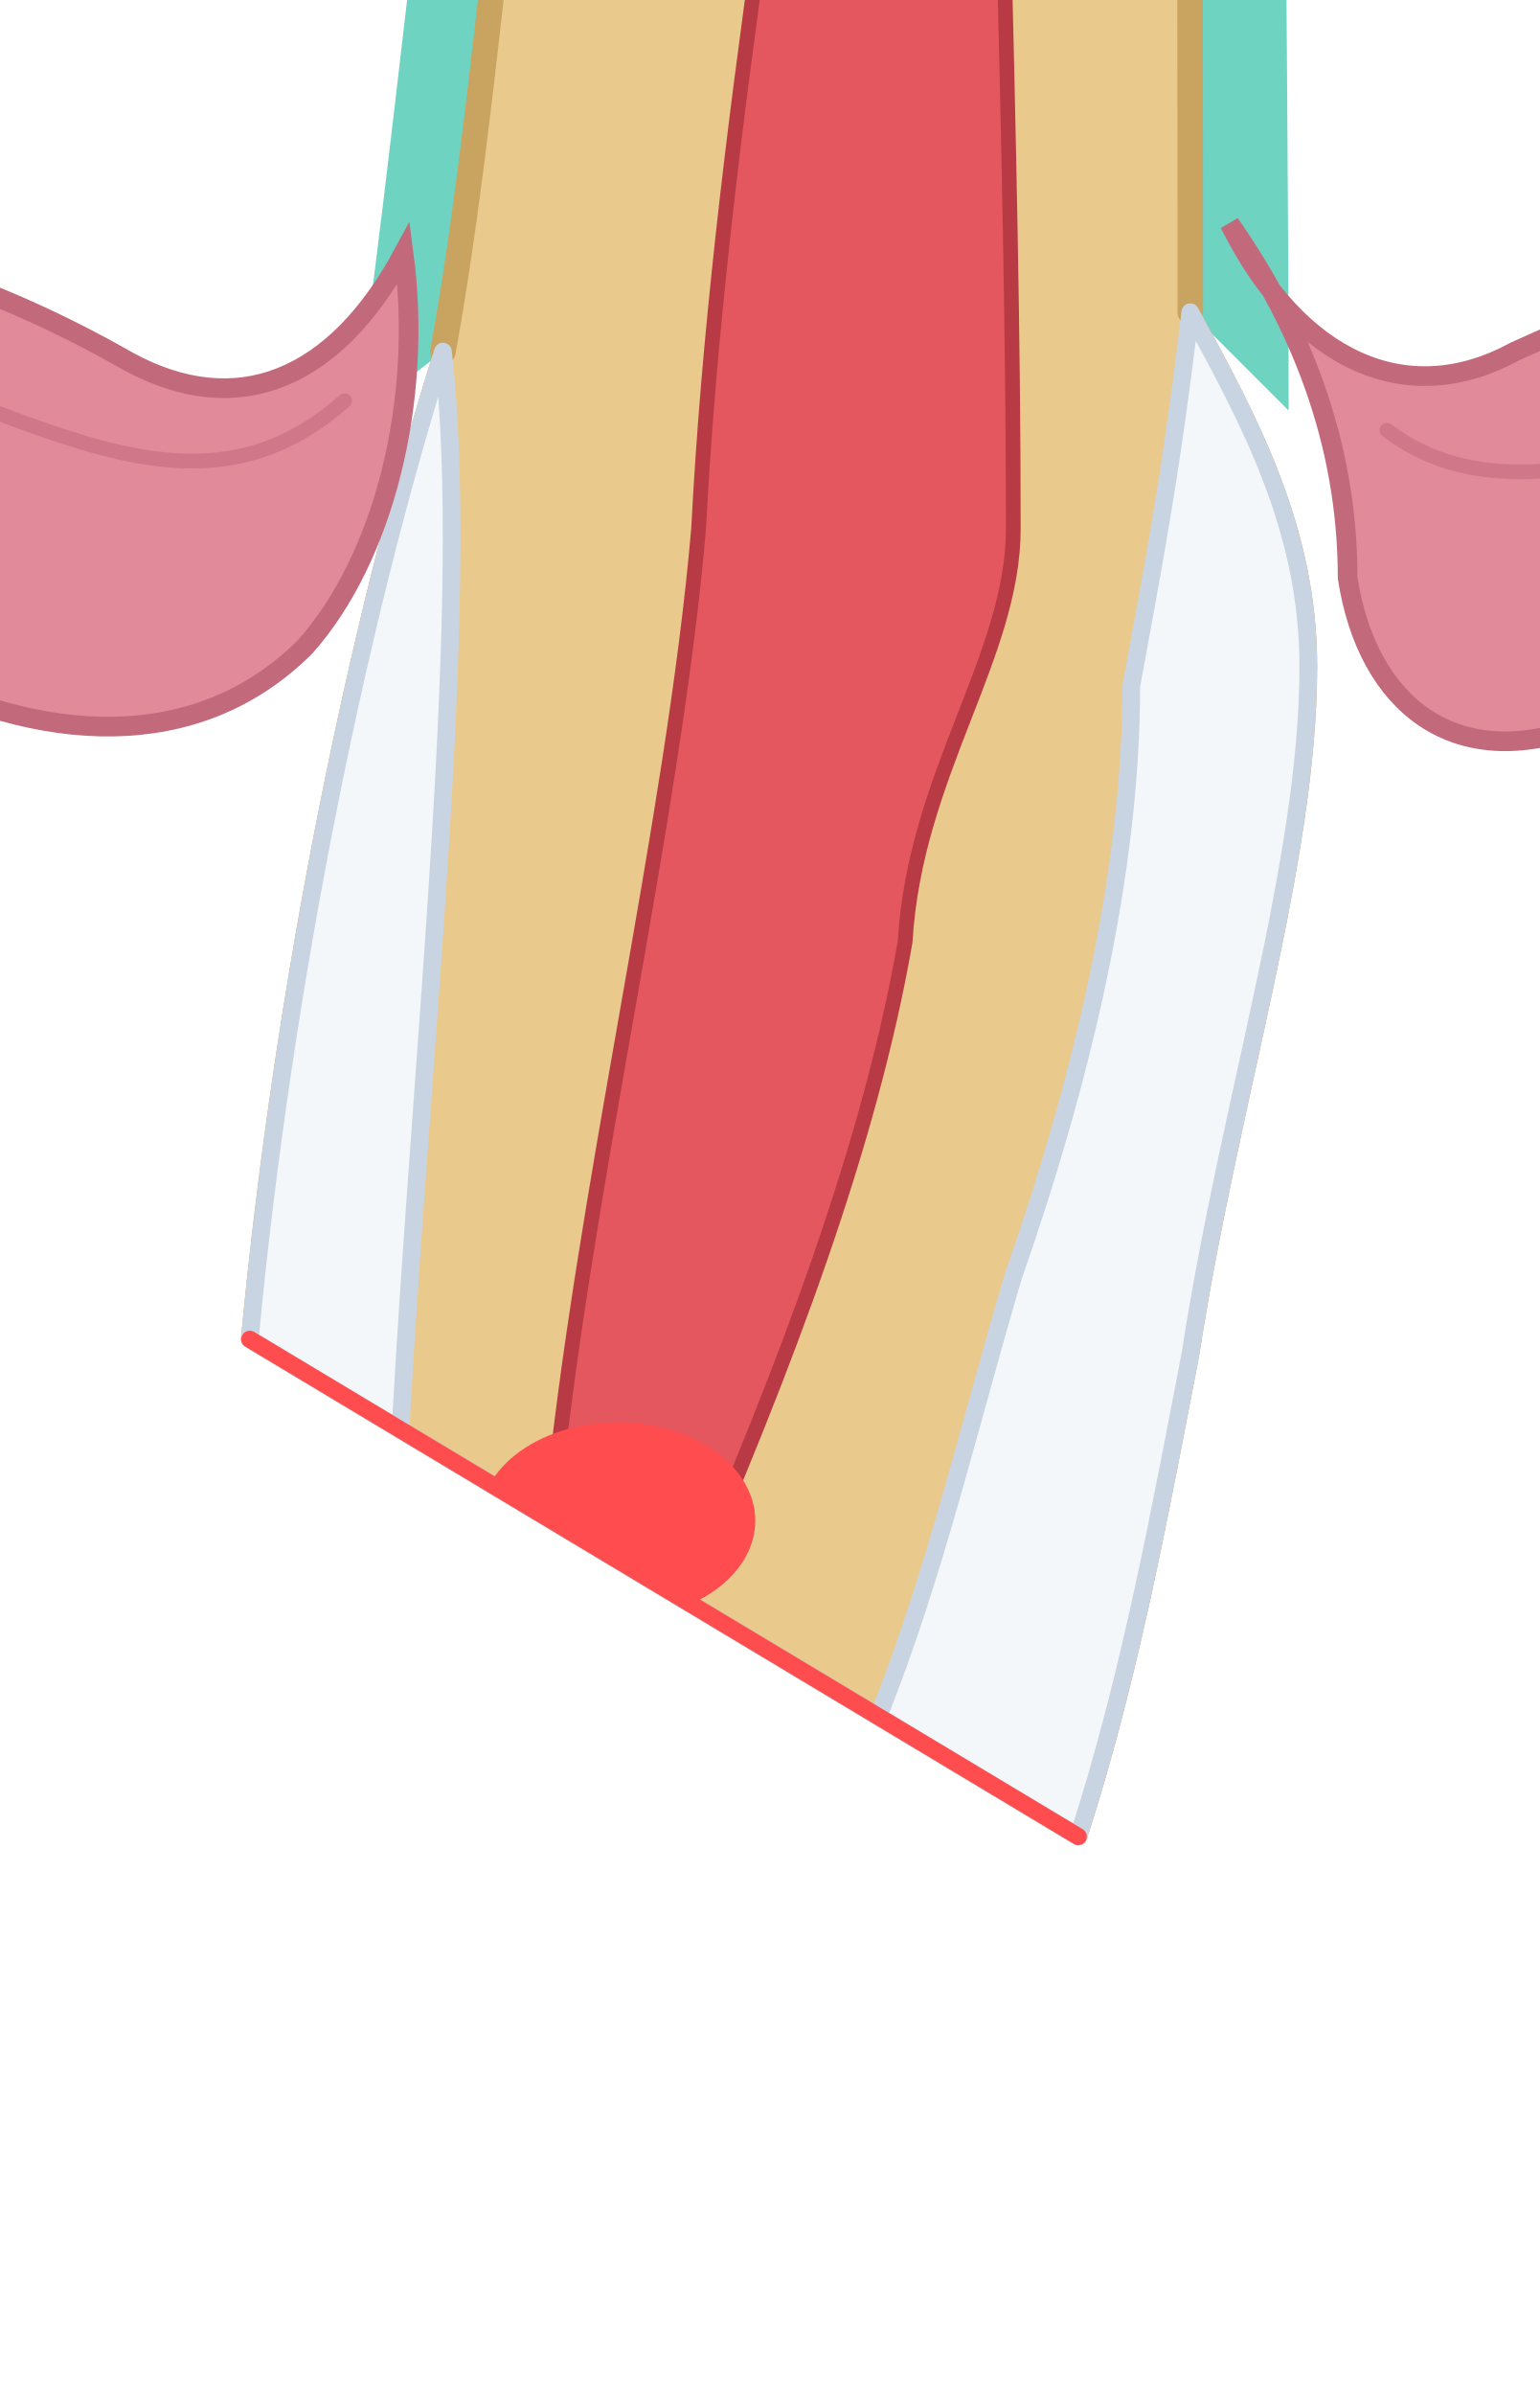
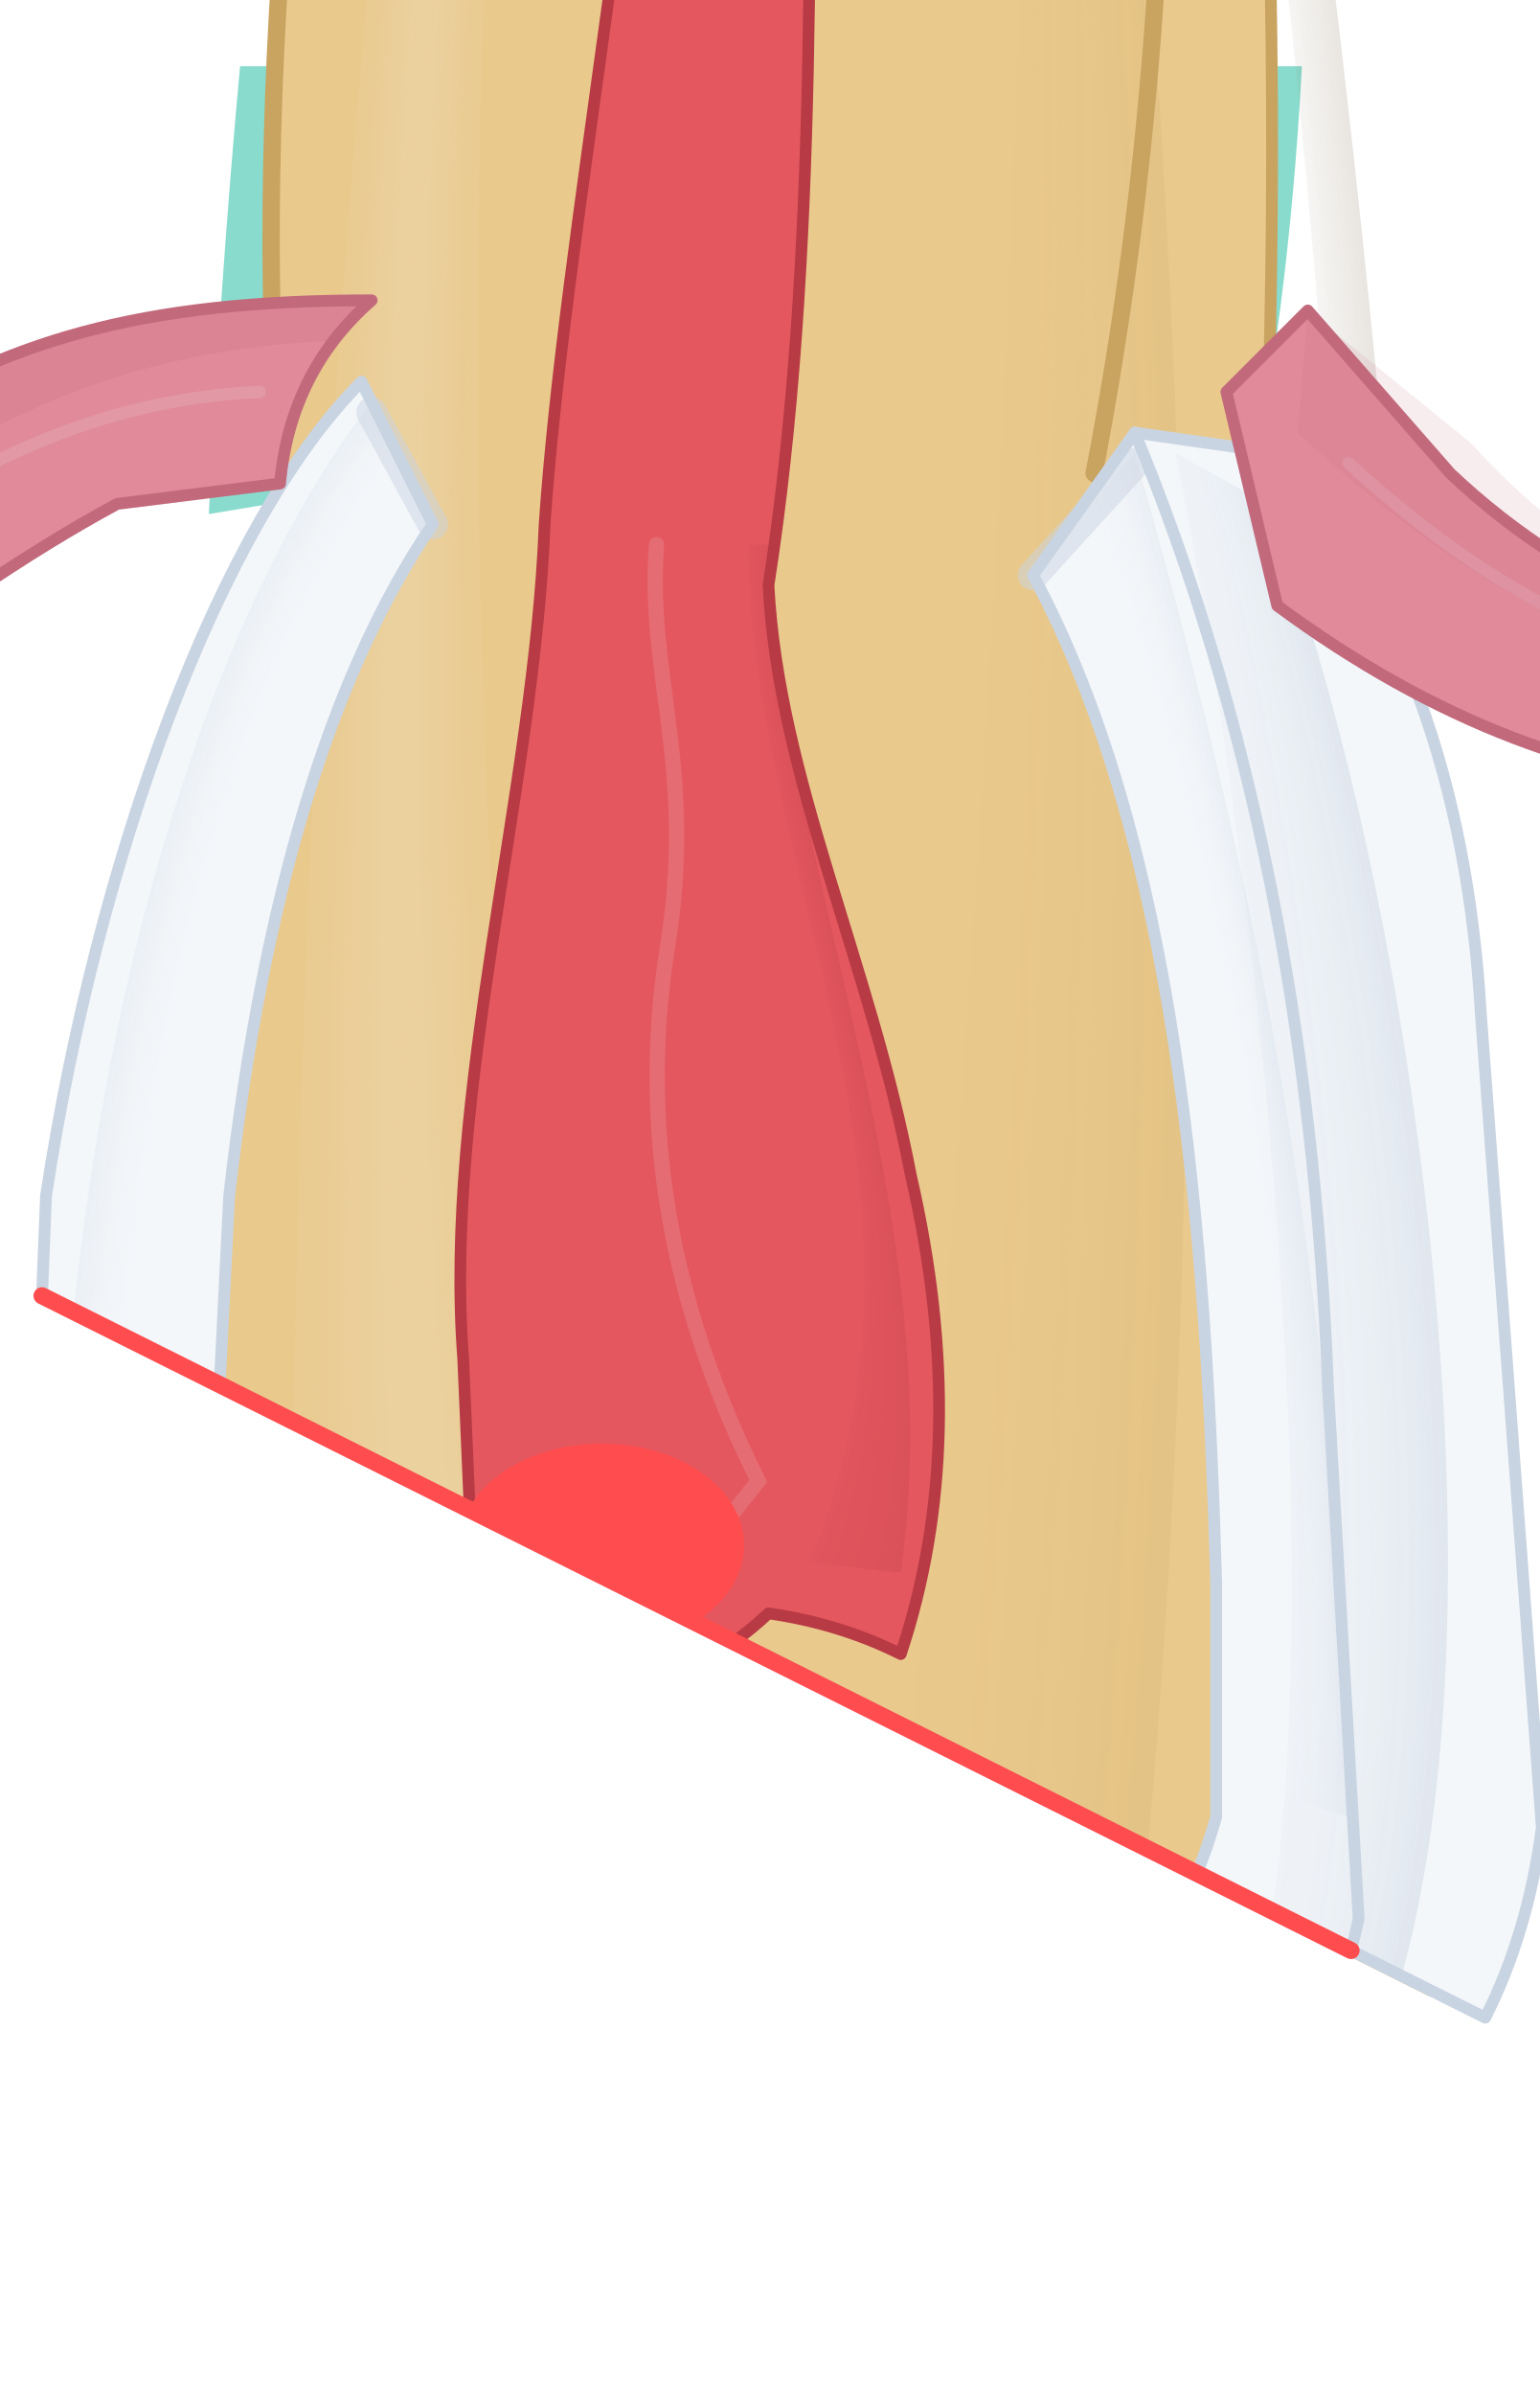
<svg xmlns="http://www.w3.org/2000/svg" viewBox="0 0 360 560" role="img" version="1.1">
-   <g data-tooth="1" transform="matrix(2.3 0 0 2.3 -200 -640)">
+   <g transform="matrix(2.38 0 0 -2.38 -232 620)">
    <g data-part="bone" />
    <g data-part="pdl">
-       <path d="M132 314 C138 281 139 237 151 192 C161 144 172 93 187 78 Q191 73 195 80 C208 123 208 224 208 310 L218 320 C218 281 217 229 218 181 C219 125 212 88 204 73 Q193 57 181 72 C165 97 155 143 143 190 C131 239 129 280 123 321 Z" fill="#6FD3C2" />
+       <path d="M118 210C118.73 225.12 119.76 239.77 121.07 254L225.43 254C224.48 236.64 222.5 222.25 220 211L209 211C211.03 225.19 212.6 239.5 213.56 254L132.49 254C131.36 240.18 130.54 226.2 130 212L118 210Z" fill="#6FD3C2" opacity=".82" />
+       <path d="M220 220C220.88 230.59 221.44 242 221.65 254" fill="none" stroke="#F4F7FA" stroke-width="1.2" opacity=".13" />
    </g>
-     <g data-part="dentin">
-       <path d="M187 78 C172 99 162 150 151 192 C139 237 138 281 132 314 C123.447 340.975 115.76 378.338 112.356 414.413 L196.61 464.966 C201.845 448.851 204.923 431.899 208 416 C212 390 220 366 220 346 C220 332 214 321 208 310 C208 224 208 123 195 80 Q192 74 187 78 Z" fill="#E9C98C" stroke="#C9A360" stroke-width="1.8" stroke-linejoin="round" />
+     <g data-tooth="1">
+       <g data-part="dentin" data-surface="side-thickness">
+         <path d="M238.13 64.94Q247 75.77 247 96L241 167Q239 200 222 217C224 276 220 343 208 397Q194 453 181 478L173 468C188 418 199 365 202 315L205 213L207.79 80.11Z" fill="#E9C98C" stroke="#C9A360" stroke-width="1.16" stroke-linejoin="round" />
+         <path d="M229 73C238 193 218 363 181 476L181.1 475.95C218.15 363.25 238.1 193.55 229.55 73.35Z" fill="#87755C" opacity="0.073" />
+         <path d="M229.55 73.35C238.1 193.55 218.15 363.25 181.1 475.95L181.2 475.9C218.3 363.5 238.2 194.1 230.1 73.7Z" fill="#87755C" opacity="0.08" />
+         <path d="M230.1 73.7C238.2 194.1 218.3 363.5 181.2 475.9L181.3 475.85C218.45 363.75 238.3 194.65 230.65 74.05Z" fill="#87755C" opacity="0.085" />
+         <path d="M230.65 74.05C238.3 194.65 218.45 363.75 181.3 475.85L181.4 475.8C218.6 364 238.4 195.2 231.2 74.4Z" fill="#87755C" opacity="0.09" />
+         <path d="M231.2 74.4C238.4 195.2 218.6 364 181.4 475.8L181.5 475.75C218.75 364.25 238.5 195.75 231.75 74.75Z" fill="#87755C" opacity="0.098" />
+         <path d="M231.75 74.75C238.5 195.75 218.75 364.25 181.5 475.75L181.6 475.7C218.9 364.5 238.6 196.3 232.3 75.1Z" fill="#87755C" opacity="0.103" />
+         <path d="M232.3 75.1C238.6 196.3 218.9 364.5 181.6 475.7L181.7 475.65C219.05 364.75 238.7 196.85 232.85 75.45Z" fill="#87755C" opacity="0.11" />
+         <path d="M232.85 75.45C238.7 196.85 219.05 364.75 181.7 475.65L181.8 475.6C219.2 365 238.8 197.4 233.4 75.8Z" fill="#87755C" opacity="0.116" />
+         <path d="M233.4 75.8C238.8 197.4 219.2 365 181.8 475.6L181.9 475.55C219.35 365.25 238.9 197.95 233.95 76.15Z" fill="#87755C" opacity="0.12" />
+         <path d="M233.95 76.15C238.9 197.95 219.35 365.25 181.9 475.55L182 475.5C219.5 365.5 239 198.5 234.5 76.5Z" fill="#87755C" opacity="0.128" />
+         <path d="M234.5 76.5C239 198.5 219.5 365.5 182 475.5L182.1 475.45C219.65 365.75 239.1 199.05 235.05 76.85Z" fill="#87755C" opacity="0.134" />
+         <path d="M235.05 76.85C239.1 199.05 219.65 365.75 182.1 475.45L182.2 475.4C219.8 366 239.2 199.6 235.6 77.2Z" fill="#87755C" opacity="0.14" />
+         <path d="M235.6 77.2C239.2 199.6 219.8 366 182.2 475.4L182.3 475.35C219.95 366.25 239.3 200.15 236.15 77.55Z" fill="#87755C" opacity="0.145" />
+         <path d="M236.15 77.55C239.3 200.15 219.95 366.25 182.3 475.35L182.4 475.3C220.1 366.5 239.4 200.7 236.7 77.9Z" fill="#87755C" opacity="0.151" />
+         <path d="M236.7 77.9C239.4 200.7 220.1 366.5 182.4 475.3L182.5 475.25C220.25 366.75 239.5 201.25 237.25 78.25Z" fill="#87755C" opacity="0.157" />
+         <path d="M237.25 78.25C239.5 201.25 220.25 366.75 182.5 475.25L182.6 475.2C220.4 367 239.6 201.8 237.8 78.6Z" fill="#87755C" opacity="0.164" />
+         <path d="M237.8 78.6C239.6 201.8 220.4 367 182.6 475.2L182.7 475.15C220.55 367.25 239.7 202.35 238.35 78.95Z" fill="#87755C" opacity="0.169" />
+         <path d="M238.35 78.95C239.7 202.35 220.55 367.25 182.7 475.15L182.8 475.1C220.7 367.5 239.8 202.9 238.9 79.3Z" fill="#87755C" opacity="0.174" />
+         <path d="M238.9 79.3C239.8 202.9 220.7 367.5 182.8 475.1L182.9 475.05C220.85 367.75 239.9 203.45 239.45 79.65Z" fill="#87755C" opacity="0.18" />
+         <path d="M239.45 79.65C239.9 203.45 220.85 367.75 182.9 475.05L183 475C221 368 240 204 240 80Z" fill="#87755C" opacity="0.187" />
+       </g>
+       <g data-part="dentin" data-surface="cut-face">
+         <path d="M219.04 74.48Q221.58 82.65 222 94L217 162Q212 199 205 214C216 271 213 329 202 382C195 423 185 458 179 476Q176 482 172 475C157 440 145 391 135 340C127 295 122 253 125 213Q114 184 112 150L112 128Z" fill="#E9C98C" stroke="#C9A360" stroke-width="1.16" stroke-linejoin="round" />
+         <path d="M126.3 120.85C128.15 230.88 139.07 377.38 175 469L175.09 469.14C139.38 377.21 128.55 230.72 127.45 120.27Z" fill="#F4F7FA" opacity="0.042" />
+         <path d="M127.45 120.27C128.55 230.72 139.38 377.21 175.09 469.14L175.19 469.29C139.7 377.04 128.94 230.55 128.61 119.7Z" fill="#F4F7FA" opacity="0.052" />
+         <path d="M128.61 119.7C128.94 230.55 139.7 377.04 175.19 469.29L175.29 469.43C140.01 376.87 129.34 230.39 129.77 119.12Z" fill="#F4F7FA" opacity="0.066" />
+         <path d="M129.77 119.12C129.34 230.39 140.01 376.87 175.29 469.43L175.38 469.57C140.33 376.71 129.73 230.23 130.92 118.54Z" fill="#F4F7FA" opacity="0.082" />
+         <path d="M130.92 118.54C129.73 230.23 140.33 376.71 175.38 469.57L175.48 469.71C140.65 376.54 130.12 230.07 132.09 117.96Z" fill="#F4F7FA" opacity="0.101" />
+         <path d="M132.09 117.96C130.12 230.07 140.65 376.54 175.48 469.71L175.57 469.86C140.97 376.38 130.52 229.9 133.26 117.37Z" fill="#F4F7FA" opacity="0.119" />
+         <path d="M133.26 117.37C130.52 229.9 140.97 376.38 175.57 469.86L175.67 470C141.29 376.2 130.92 229.74 134.44 116.78Z" fill="#F4F7FA" opacity="0.136" />
+         <path d="M134.44 116.78C130.92 229.74 141.29 376.2 175.67 470L175.76 470.14C141.61 376.04 131.31 229.58 135.62 116.19Z" fill="#F4F7FA" opacity="0.15" />
+         <path d="M135.62 116.19C131.31 229.58 141.61 376.04 175.76 470.14L175.86 470.29C141.92 375.86 131.71 229.42 136.81 115.6Z" fill="#F4F7FA" opacity="0.161" />
+         <path d="M136.81 115.6C131.71 229.42 141.92 375.86 175.86 470.29L175.95 470.43C142.24 375.69 132.11 229.26 138 115Z" fill="#F4F7FA" opacity="0.168" />
+         <path d="M138 115C132.11 229.26 142.24 375.69 175.95 470.43L176.05 470.57C142.56 375.52 132.5 229.1 139.19 114.41Z" fill="#F4F7FA" opacity="0.17" />
+         <path d="M139.19 114.41C132.5 229.1 142.56 375.52 176.05 470.57L176.14 470.71C142.88 375.35 132.9 228.95 140.39 113.81Z" fill="#F4F7FA" opacity="0.168" />
+         <path d="M140.39 113.81C132.9 228.95 142.88 375.35 176.14 470.71L176.24 470.86C143.2 375.18 133.3 228.79 141.6 113.2Z" fill="#F4F7FA" opacity="0.161" />
+         <path d="M141.6 113.2C133.3 228.79 143.2 375.18 176.24 470.86L176.33 471C143.52 375.01 133.69 228.63 142.81 112.6Z" fill="#F4F7FA" opacity="0.15" />
+         <path d="M142.81 112.6C133.69 228.63 143.52 375.01 176.33 471L176.43 471.14C143.84 374.83 134.09 228.47 144.02 111.99Z" fill="#F4F7FA" opacity="0.136" />
+         <path d="M144.02 111.99C134.09 228.47 143.84 374.83 176.43 471.14L176.52 471.29C144.16 374.66 134.49 228.31 145.24 111.38Z" fill="#F4F7FA" opacity="0.119" />
+         <path d="M145.24 111.38C134.49 228.31 144.16 374.66 176.52 471.29L176.62 471.43C144.5 374.48 134.89 228.16 146.47 110.77Z" fill="#F4F7FA" opacity="0.101" />
+         <path d="M146.47 110.77C134.89 228.16 144.5 374.48 176.62 471.43L176.71 471.57C144.82 374.32 135.29 228.01 147.69 110.15Z" fill="#F4F7FA" opacity="0.082" />
+         <path d="M147.69 110.15C135.29 228.01 144.82 374.32 176.71 471.57L176.81 471.71C145.14 374.14 135.69 227.85 148.93 109.54Z" fill="#F4F7FA" opacity="0.066" />
+         <path d="M148.93 109.54C135.69 227.85 145.14 374.14 176.81 471.71L176.91 471.86C145.47 373.96 136.09 227.7 150.17 108.92Z" fill="#F4F7FA" opacity="0.052" />
+         <path d="M150.17 108.92C136.09 227.7 145.47 373.96 176.91 471.86L177 472C145.79 373.78 136.49 227.54 151.41 108.29Z" fill="#F4F7FA" opacity="0.042" />
+         <path d="M187.28 90.36C197.1 215.41 208.78 366.68 181 473L181 473.1C208.16 368.79 198.27 216.34 188.38 89.81Z" fill="#C9A360" opacity="0.02" />
+         <path d="M188.38 89.81C198.27 216.34 208.16 368.79 181 473.1L181 473.19C207.52 370.91 199.45 217.29 189.48 89.26Z" fill="#C9A360" opacity="0.021" />
+         <path d="M189.48 89.26C199.45 217.29 207.52 370.91 181 473.19L181 473.29C206.89 373.04 200.65 218.23 190.58 88.71Z" fill="#C9A360" opacity="0.022" />
+         <path d="M190.58 88.71C200.65 218.23 206.89 373.04 181 473.29L181 473.38C206.25 375.18 201.87 219.18 191.67 88.16Z" fill="#C9A360" opacity="0.024" />
+         <path d="M191.67 88.16C201.87 219.18 206.25 375.18 181 473.38L181 473.48C205.61 377.34 203.11 220.14 192.77 87.62Z" fill="#C9A360" opacity="0.026" />
+         <path d="M192.77 87.62C203.11 220.14 205.61 377.34 181 473.48L181 473.57C204.96 379.51 204.35 221.1 193.87 87.06Z" fill="#C9A360" opacity="0.029" />
+         <path d="M193.87 87.06C204.35 221.1 204.96 379.51 181 473.57L181 473.67C204.32 381.69 205.61 222.08 194.97 86.52Z" fill="#C9A360" opacity="0.033" />
+         <path d="M194.97 86.52C205.61 222.08 204.32 381.69 181 473.67L181 473.76C203.67 383.89 206.89 223.05 196.06 85.97Z" fill="#C9A360" opacity="0.038" />
+         <path d="M196.06 85.97C206.89 223.05 203.67 383.89 181 473.76L181 473.86C203.01 386.1 208.18 224.03 197.16 85.42Z" fill="#C9A360" opacity="0.043" />
+         <path d="M197.16 85.42C208.18 224.03 203.01 386.1 181 473.86L181 473.95C202.35 388.32 209.48 225.02 198.26 84.87Z" fill="#C9A360" opacity="0.049" />
+         <path d="M198.26 84.87C209.48 225.02 202.35 388.32 181 473.95L181 474.05C201.69 390.54 210.8 226.01 199.35 84.32Z" fill="#C9A360" opacity="0.055" />
+         <path d="M199.35 84.32C210.8 226.01 201.69 390.54 181 474.05L181 474.14C201.03 392.78 212.13 227.01 200.44 83.78Z" fill="#C9A360" opacity="0.062" />
+         <path d="M200.44 83.78C212.13 227.01 201.03 392.78 181 474.14L181 474.24C200.35 395.03 213.47 228 201.55 83.23Z" fill="#C9A360" opacity="0.07" />
+         <path d="M201.55 83.23C213.47 228 200.35 395.03 181 474.24L181 474.33C199.69 397.29 214.82 229.01 202.64 82.68Z" fill="#C9A360" opacity="0.078" />
+         <path d="M202.64 82.68C214.82 229.01 199.69 397.29 181 474.33L181 474.43C199.02 399.56 216.19 230.02 203.73 82.14Z" fill="#C9A360" opacity="0.086" />
+         <path d="M203.73 82.14C216.19 230.02 199.02 399.56 181 474.43L181 474.52C198.33 401.85 217.57 231.03 204.83 81.59Z" fill="#C9A360" opacity="0.097" />
+         <path d="M204.83 81.59C217.57 231.03 198.33 401.85 181 474.52L181 474.62C197.66 404.14 218.97 232.05 205.91 81.04Z" fill="#C9A360" opacity="0.106" />
+         <path d="M205.91 81.04C218.97 232.05 197.66 404.14 181 474.62L181 474.71C196.97 406.43 220.37 233.07 207 80.5Z" fill="#C9A360" opacity="0.117" />
+         <path d="M207 80.5C220.37 233.07 196.97 406.43 181 474.71L181 474.81C196.29 408.73 221.78 234.09 208.09 79.96Z" fill="#C9A360" opacity="0.129" />
+         <path d="M208.09 79.96C221.78 234.09 196.29 408.73 181 474.81L181 474.9C195.6 411.05 223.21 235.12 209.18 79.41Z" fill="#C9A360" opacity="0.141" />
+         <path d="M209.18 79.41C223.21 235.12 195.6 411.05 181 474.9L181 475C194.92 413.37 224.64 236.16 210.27 78.87Z" fill="#C9A360" opacity="0.153" />
+       </g>
+       <g data-part="pulp">
+         <path d="M169.6 99.2Q171.29 100.41 173 102Q180 101 186 98Q193 119 187 145C183 166 174 184 173 203C178 235 177 272 177 305C175 366 178 418 178 467C172 421 167 371 164 325C161 276 153 238 151 209C150 183 141 153 143 127L143.64 112.18Z" fill="#E4575F" stroke="#B83A44" stroke-width="1.15" stroke-linejoin="round" />
+         <path d="M149 112Q159 102 168 110L172 115Q159 141 163 167C166 185 161 194 162 207" fill="none" stroke="#F4F7FA" stroke-width="1.5" opacity=".13" stroke-linecap="round" />
+         <path d="M177 107C192 143 171 175 171 207L171.17 207C171.25 175.08 191.92 142.83 177.75 106.92Z" fill="#B83A44" opacity="0.067" />
+         <path d="M177.75 106.92C191.92 142.83 171.25 175.08 171.17 207L171.33 207C171.5 175.17 191.83 142.67 178.5 106.83Z" fill="#B83A44" opacity="0.08" />
+         <path d="M178.5 106.83C191.83 142.67 171.5 175.17 171.33 207L171.5 207C171.75 175.25 191.75 142.5 179.25 106.75Z" fill="#B83A44" opacity="0.093" />
+         <path d="M179.25 106.75C191.75 142.5 171.75 175.25 171.5 207L171.67 207C172 175.33 191.67 142.33 180 106.67Z" fill="#B83A44" opacity="0.106" />
+         <path d="M180 106.67C191.67 142.33 172 175.33 171.67 207L171.83 207C172.25 175.42 191.58 142.17 180.75 106.58Z" fill="#B83A44" opacity="0.12" />
+         <path d="M180.75 106.58C191.58 142.17 172.25 175.42 171.83 207L172 207C172.5 175.5 191.5 142 181.5 106.5Z" fill="#B83A44" opacity="0.134" />
+         <path d="M181.5 106.5C191.5 142 172.5 175.5 172 207L172.17 207C172.75 175.58 191.42 141.83 182.25 106.42Z" fill="#B83A44" opacity="0.146" />
+         <path d="M182.25 106.42C191.42 141.83 172.75 175.58 172.17 207L172.33 207C173 175.67 191.33 141.67 183 106.33Z" fill="#B83A44" opacity="0.16" />
+         <path d="M183 106.33C191.33 141.67 173 175.67 172.33 207L172.5 207C173.25 175.75 191.25 141.5 183.75 106.25Z" fill="#B83A44" opacity="0.173" />
+         <path d="M183.75 106.25C191.25 141.5 173.25 175.75 172.5 207L172.67 207C173.5 175.83 191.17 141.33 184.5 106.17Z" fill="#B83A44" opacity="0.186" />
+         <path d="M184.5 106.17C191.17 141.33 173.5 175.83 172.67 207L172.83 207C173.75 175.92 191.08 141.17 185.25 106.08Z" fill="#B83A44" opacity="0.2" />
+         <path d="M185.25 106.08C191.08 141.17 173.75 175.92 172.83 207L173 207C174 176 191 141 186 106Z" fill="#B83A44" opacity="0.213" />
+       </g>
+       <g data-part="cementum">
+         <path d="M125 213C122 253 127 295 135 340C145 391 157 440 172 475Q176 482 179 476C185 458 195 423 202 382C213 329 216 271 205 214" fill="none" stroke="#C9A360" stroke-width="1.7" stroke-linecap="round" stroke-linejoin="round" />
+       </g>
+       <g data-part="enamel">
+         <path d="M243.44 62.28Q247.65 70.62 249 81L243 161Q241 195 223 216L209 218L216 183L227 111L225 73L224.26 71.87Z" fill="#F4F7FA" stroke="#C9D4E2" stroke-width="1.16" stroke-linejoin="round" />
+         <path d="M133 223C119 209 107 176 102 143L101.61 133.2L230.25 68.88Q230.65 70.39 231 72L228 124Q226 177 209 218L199 204C213 178 216 140 217 105L217 82Q216.14 78.99 215.1 76.45L119.07 124.46L120 143Q125 187 140 209L133 223Z" fill="#F4F7FA" fill-rule="evenodd" stroke="#C9D4E2" stroke-width="1.16" stroke-linejoin="round" />
+         <path d="M110.16 128.92C113.22 155.14 119.3 180.04 128 196" fill="none" stroke="#F4F7FA" stroke-width="2.2" opacity=".32" stroke-linecap="round" />
+         <path d="M134 220L140 209M199 204L209 215" fill="none" stroke="#C9D4E2" stroke-width="3" opacity=".5" stroke-linecap="round" />
+         <path d="M235.22 66.39C246.3 106.31 235.33 177.22 222 211L221.62 211.21C234.7 177.34 245.54 106.57 234.69 66.65Z" fill="#C9D4E2" opacity="0.457" />
+         <path d="M234.69 66.65C245.54 106.57 234.7 177.34 221.62 211.21L221.25 211.42C234.07 177.47 244.79 106.82 234.16 66.92Z" fill="#C9D4E2" opacity="0.43" />
+         <path d="M234.16 66.92C244.79 106.82 234.07 177.47 221.25 211.42L220.88 211.62C233.44 177.6 244.02 107.07 233.63 67.19Z" fill="#C9D4E2" opacity="0.405" />
+         <path d="M233.63 67.19C244.02 107.07 233.44 177.6 220.88 211.62L220.5 211.83C232.81 177.72 243.27 107.32 233.09 67.45Z" fill="#C9D4E2" opacity="0.381" />
+         <path d="M233.09 67.45C243.27 107.32 232.81 177.72 220.5 211.83L220.12 212.04C232.18 177.84 242.51 107.58 232.57 67.72Z" fill="#C9D4E2" opacity="0.357" />
+         <path d="M232.57 67.72C242.51 107.58 232.18 177.84 220.12 212.04L219.75 212.25C231.55 177.97 241.76 107.83 232.04 67.98Z" fill="#C9D4E2" opacity="0.336" />
+         <path d="M232.04 67.98C241.76 107.83 231.55 177.97 219.75 212.25L219.38 212.46C230.91 178.1 241 108.09 231.51 68.25Z" fill="#C9D4E2" opacity="0.316" />
+         <path d="M231.51 68.25C241 108.09 230.91 178.1 219.38 212.46L219 212.67C230.29 178.22 240.25 108.34 230.98 68.51Z" fill="#C9D4E2" opacity="0.296" />
+         <path d="M230.98 68.51C240.25 108.34 230.29 178.22 219 212.67L218.62 212.88C229.65 178.35 239.49 108.6 230.45 68.78Z" fill="#C9D4E2" opacity="0.277" />
+         <path d="M230.45 68.78C239.49 108.6 229.65 178.35 218.62 212.88L218.25 213.08C229.02 178.47 238.73 108.85 229.92 69.04Z" fill="#C9D4E2" opacity="0.261" />
+         <path d="M229.92 69.04C238.73 108.85 229.02 178.47 218.25 213.08L217.88 213.29C228.39 178.6 237.97 109.1 229.39 69.3Z" fill="#C9D4E2" opacity="0.244" />
+         <path d="M229.39 69.3C237.97 109.1 228.39 178.6 217.88 213.29L217.5 213.5C227.75 178.72 237.21 109.36 228.86 69.57Z" fill="#C9D4E2" opacity="0.23" />
+         <path d="M228.86 69.57C237.21 109.36 227.75 178.72 217.5 213.5L217.12 213.71C227.12 178.84 236.46 109.61 228.33 69.83Z" fill="#C9D4E2" opacity="0.216" />
+         <path d="M228.33 69.83C236.46 109.61 227.12 178.84 217.12 213.71L216.75 213.92C226.49 178.97 235.7 109.86 227.81 70.1Z" fill="#C9D4E2" opacity="0.203" />
+         <path d="M227.81 70.1C235.7 109.86 226.49 178.97 216.75 213.92L216.38 214.12C225.86 179.1 234.94 110.11 227.28 70.36Z" fill="#C9D4E2" opacity="0.192" />
+         <path d="M227.28 70.36C234.94 110.11 225.86 179.1 216.38 214.12L216 214.33C225.22 179.22 234.18 110.37 226.75 70.63Z" fill="#C9D4E2" opacity="0.181" />
+         <path d="M226.75 70.63C234.18 110.37 225.22 179.22 216 214.33L215.62 214.54C224.59 179.34 233.43 110.62 226.23 70.89Z" fill="#C9D4E2" opacity="0.172" />
+         <path d="M226.23 70.89C233.43 110.62 224.59 179.34 215.62 214.54L215.25 214.75C223.96 179.47 232.67 110.87 225.7 71.15Z" fill="#C9D4E2" opacity="0.164" />
+         <path d="M225.7 71.15C232.67 110.87 223.96 179.47 215.25 214.75L214.88 214.96C223.32 179.6 231.91 111.13 225.17 71.41Z" fill="#C9D4E2" opacity="0.158" />
+         <path d="M225.17 71.41C231.91 111.13 223.32 179.6 214.88 214.96L214.5 215.17C222.7 179.72 231.15 111.38 224.65 71.67Z" fill="#C9D4E2" opacity="0.151" />
+         <path d="M224.65 71.67C231.15 111.38 222.7 179.72 214.5 215.17L214.12 215.38C222.06 179.84 230.4 111.64 224.12 71.94Z" fill="#C9D4E2" opacity="0.147" />
+         <path d="M224.12 71.94C230.4 111.64 222.06 179.84 214.12 215.38L213.75 215.58C221.42 179.96 229.63 111.88 223.59 72.2Z" fill="#C9D4E2" opacity="0.143" />
+         <path d="M223.59 72.2C229.63 111.88 221.42 179.96 213.75 215.58L213.38 215.79C220.8 180.09 228.88 112.14 223.07 72.46Z" fill="#C9D4E2" opacity="0.141" />
+         <path d="M223.07 72.46C228.88 112.14 220.8 180.09 213.38 215.79L213 216C220.16 180.21 228.12 112.39 222.55 72.73Z" fill="#C9D4E2" opacity="0.14" />
+         <path d="M104.72 131.64C108.48 168.36 119.27 202.06 134 221L134.17 220.67C119.51 201.78 108.78 168.21 105.06 131.47Z" fill="#C9D4E2" opacity="0.217" />
+         <path d="M105.06 131.47C108.78 168.21 119.51 201.78 134.17 220.67L134.33 220.33C119.74 201.51 109.09 168.06 105.41 131.3Z" fill="#C9D4E2" opacity="0.193" />
+         <path d="M105.41 131.3C109.09 168.06 119.74 201.51 134.33 220.33L134.5 220C119.98 201.23 109.39 167.91 105.75 131.13Z" fill="#C9D4E2" opacity="0.17" />
+         <path d="M105.75 131.13C109.39 167.91 119.98 201.23 134.5 220L134.67 219.67C120.22 200.95 109.7 167.77 106.09 130.95Z" fill="#C9D4E2" opacity="0.149" />
+         <path d="M106.09 130.95C109.7 167.77 120.22 200.95 134.67 219.67L134.83 219.33C120.46 200.68 110 167.63 106.44 130.78Z" fill="#C9D4E2" opacity="0.13" />
+         <path d="M106.44 130.78C110 167.63 120.46 200.68 134.83 219.33L135 219C120.7 200.4 110.31 167.49 106.78 130.61Z" fill="#C9D4E2" opacity="0.111" />
+         <path d="M106.78 130.61C110.31 167.49 120.7 200.4 135 219L135.17 218.67C120.93 200.13 110.62 167.35 107.12 130.44Z" fill="#C9D4E2" opacity="0.094" />
+         <path d="M107.12 130.44C110.62 167.35 120.93 200.13 135.17 218.67L135.33 218.33C121.18 199.86 110.93 167.21 107.47 130.27Z" fill="#C9D4E2" opacity="0.079" />
+         <path d="M107.47 130.27C110.93 167.21 121.18 199.86 135.33 218.33L135.5 218C121.42 199.58 111.24 167.08 107.81 130.09Z" fill="#C9D4E2" opacity="0.064" />
+         <path d="M107.81 130.09C111.24 167.08 121.42 199.58 135.5 218L135.67 217.67C121.66 199.31 111.55 166.94 108.15 129.92Z" fill="#C9D4E2" opacity="0.051" />
+         <path d="M108.15 129.92C111.55 166.94 121.66 199.31 135.67 217.67L135.83 217.33C121.9 199.04 111.87 166.82 108.5 129.75Z" fill="#C9D4E2" opacity="0.04" />
+         <path d="M108.5 129.75C111.87 166.82 121.9 199.04 135.83 217.33L136 217C122.14 198.76 112.18 166.69 108.84 129.58Z" fill="#C9D4E2" opacity="0.03" />
+         <path d="M108.84 129.58C112.18 166.69 122.14 198.76 136 217L136.17 216.67C122.38 198.49 112.5 166.56 109.19 129.41Z" fill="#C9D4E2" opacity="0.021" />
+         <path d="M109.19 129.41C112.5 166.56 122.38 198.49 136.17 216.67L136.33 216.33C122.63 198.22 112.81 166.44 109.53 129.23Z" fill="#C9D4E2" opacity="0.014" />
+         <path d="M109.53 129.23C112.81 166.44 122.63 198.22 136.33 216.33L136.5 216C122.87 197.95 113.13 166.32 109.88 129.06Z" fill="#C9D4E2" opacity="0.009" />
+         <path d="M109.88 129.06C113.13 166.32 122.87 197.95 136.5 216L136.67 215.67C123.11 197.68 113.44 166.21 110.22 128.89Z" fill="#C9D4E2" opacity="0.005" />
+         <path d="M110.22 128.89C113.44 166.21 123.11 197.68 136.67 215.67L136.83 215.33C123.36 197.41 113.77 166.09 110.57 128.71Z" fill="#C9D4E2" opacity="0.002" />
+         <path d="M110.57 128.71C113.77 166.09 123.36 197.41 136.83 215.33L137 215C123.6 197.14 114.08 165.98 110.92 128.54Z" fill="#C9D4E2" opacity="0" />
+         <path d="M230 82C229 142 218 184 209 216L208.72 215.67C217.83 183.83 228.78 141.94 229.67 82.11Z" fill="#C9D4E2" opacity="0.227" />
+         <path d="M229.67 82.11C228.78 141.94 217.83 183.83 208.72 215.67L208.44 215.33C217.67 183.67 228.56 141.89 229.33 82.22Z" fill="#C9D4E2" opacity="0.202" />
+         <path d="M229.33 82.22C228.56 141.89 217.67 183.67 208.44 215.33L208.17 215C217.5 183.5 228.33 141.83 229 82.33Z" fill="#C9D4E2" opacity="0.178" />
+         <path d="M229 82.33C228.33 141.83 217.5 183.5 208.17 215L207.89 214.67C217.33 183.33 228.11 141.78 228.67 82.44Z" fill="#C9D4E2" opacity="0.155" />
+         <path d="M228.67 82.44C228.11 141.78 217.33 183.33 207.89 214.67L207.61 214.33C217.17 183.17 227.89 141.72 228.33 82.56Z" fill="#C9D4E2" opacity="0.135" />
+         <path d="M228.33 82.56C227.89 141.72 217.17 183.17 207.61 214.33L207.33 214C217 183 227.67 141.67 228 82.67Z" fill="#C9D4E2" opacity="0.115" />
+         <path d="M228 82.67C227.67 141.67 217 183 207.33 214L207.06 213.67C216.83 182.83 227.44 141.61 227.67 82.78Z" fill="#C9D4E2" opacity="0.098" />
+         <path d="M227.67 82.78C227.44 141.61 216.83 182.83 207.06 213.67L206.78 213.33C216.67 182.67 227.22 141.56 227.33 82.89Z" fill="#C9D4E2" opacity="0.082" />
+         <path d="M227.33 82.89C227.22 141.56 216.67 182.67 206.78 213.33L206.5 213C216.5 182.5 227 141.5 227 83Z" fill="#C9D4E2" opacity="0.067" />
+         <path d="M227 83C227 141.5 216.5 182.5 206.5 213L206.22 212.67C216.33 182.33 226.78 141.44 226.67 83.11Z" fill="#C9D4E2" opacity="0.054" />
+         <path d="M226.67 83.11C226.78 141.44 216.33 182.33 206.22 212.67L205.94 212.33C216.17 182.17 226.56 141.39 226.33 83.22Z" fill="#C9D4E2" opacity="0.041" />
+         <path d="M226.33 83.22C226.56 141.39 216.17 182.17 205.94 212.33L205.67 212C216 182 226.33 141.33 226 83.33Z" fill="#C9D4E2" opacity="0.032" />
+         <path d="M226 83.33C226.33 141.33 216 182 205.67 212L205.39 211.67C215.83 181.83 226.11 141.28 225.67 83.44Z" fill="#C9D4E2" opacity="0.022" />
+         <path d="M225.67 83.44C226.11 141.28 215.83 181.83 205.39 211.67L205.11 211.33C215.67 181.67 225.89 141.22 225.33 83.56Z" fill="#C9D4E2" opacity="0.015" />
+         <path d="M225.33 83.56C225.89 141.22 215.67 181.67 205.11 211.33L204.83 211C215.5 181.5 225.67 141.17 225 83.67Z" fill="#C9D4E2" opacity="0.009" />
+         <path d="M225 83.67C225.67 141.17 215.5 181.5 204.83 211L204.56 210.67C215.33 181.33 225.44 141.11 224.67 83.78Z" fill="#C9D4E2" opacity="0.005" />
+         <path d="M224.67 83.78C225.44 141.11 215.33 181.33 204.56 210.67L204.28 210.33C215.17 181.17 225.22 141.06 224.33 83.89Z" fill="#C9D4E2" opacity="0.002" />
+         <path d="M224.33 83.89C225.22 141.06 215.17 181.17 204.28 210.33L204 210C215 181 225 141 224 84Z" fill="#C9D4E2" opacity="0" />
+       </g>
    </g>
-     <g data-part="pulp">
-       <path d="M190 76 C185 119 179 163 174 205 C168 250 160 293 158 332 C155.41 362.217 146.112 399.887 142.975 432.785 L156.549 440.93 C166.947 417.001 175.402 394.691 179 374 C180 357 190 345 190 332 C190 292 188 250 188 207 C188 155 194 104 193 76 L190 76 Z" fill="#E4575F" stroke="#B83A44" stroke-width="1.5" stroke-linejoin="round" />
+     <g data-part="gingiva" data-surface="cervical-cuff">
+       <path d="M78 190Q96 204 109 211L125 213Q126 224 134 231C111 231 98 227 84 218L62 212Z" fill="#E08A9A" stroke="#C26A7C" stroke-width="1.16" stroke-linejoin="round" />
+       <path d="M223 201Q246 184 270 183L291 193Q259 196 240 214L226 230L218 222Z" fill="#E08A9A" stroke="#C26A7C" stroke-width="1.16" stroke-linejoin="round" />
+       <path d="M79 203Q100 221 123 222M230 215Q254 193 278 194" fill="none" stroke="#F4F7FA" stroke-width="1.2" opacity=".13" stroke-linecap="round" />
+       <path d="M83 209Q103 226 130 227L134 231Q110 232 85 221Z" fill="#C26A7C" opacity="0.18" />
+       <path d="M225 218Q253 192 279 193L290 194Q260 197 242 217L226 230Z" fill="#C26A7C" opacity="0.13" />
    </g>
-     <g data-part="cementum">
-       <path d="M187 78 C172 99 162 150 151 192 C139 237 138 281 132 314 M195 80 C208 123 208 224 208 310" fill="none" stroke="#C9A360" stroke-width="2.6" stroke-linecap="round" />
+     <g data-part="lesion">
+       <path d="M170.62 108.69L170.62 108.69L170.55 109.69L170.34 110.67L170 111.64L169.52 112.57L168.92 113.47L168.19 114.32L167.35 115.12L166.4 115.85L165.35 116.51L164.22 117.09L163.01 117.59L161.74 118L160.41 118.32L159.05 118.54L157.67 118.66L156.27 118.69L154.88 118.61L153.51 118.44L152.16 118.17L150.86 117.8L149.62 117.35L148.45 116.81L147.36 116.19L146.36 115.49L145.46 114.73L144.67 113.9L144.01 113.03L143.54 112.23L165.75 101.12L166.4 101.53L167.35 102.26L168.19 103.06L168.92 103.91L169.52 104.81L170 105.74L170.34 106.71L170.55 107.69L170.62 108.69Z" fill="#FF4D4F" />
+       <path d="M101.61 133.2L230.25 68.88" fill="none" stroke="#FF4D4F" stroke-width="1.681" stroke-linecap="round" stroke-linejoin="round" />
    </g>
-     <g data-part="enamel">
-       <path d="M132 314 C123.447 340.975 115.76 378.338 112.356 414.413 L196.61 464.966 C201.845 448.851 204.923 431.899 208 416 C212 390 220 366 220 346 C220 332 214 321 208 310 C206 327 204 337 202 348 C202 367 197 388 190 408 C185.534 423.074 182.002 438.459 176.274 452.764 L127.677 423.606 C129.854 384.217 134.918 339.531 132 314 Z" fill="#F4F7FA" fill-rule="evenodd" stroke="#C9D4E2" stroke-width="1.8" stroke-linejoin="round" />
-     </g>
-     <g data-part="gingiva">
-       <path d="M48 300 C69 301 86 307 100 315 C111 321 121 317 128 304 C130 319 126 335 118 344 C107 355 91 354 76 346 L48 338 Z" fill="#E08A9A" stroke="#C26A7C" stroke-width="2" />
-       <path d="M212 301 C219 315 230 320 241 314 C267 302 291 300 312 300 L312 338 C287 339 265 349 248 352 C235 357 226 350 224 337 C224 323 219 311 212 301 Z" fill="#E08A9A" stroke="#C26A7C" stroke-width="2" />
-       <path d="M58 312 C85 315 104 335 122 319 M228 322 C245 335 272 314 302 313" fill="none" stroke="#C26A7C" stroke-width="1.5" opacity=".55" stroke-linecap="round" />
-     </g>
+     <g data-part="arrow" />
  </g>
-   <g data-part="lesion">
-     <g transform="matrix(2.3 0 0 2.3 -200 -640)">
-       <path d="M163.762 432.857 L163.743 433.381 L163.686 433.903 L163.59 434.422 L163.456 434.936 L163.285 435.446 L163.077 435.948 L162.832 436.441 L162.552 436.925 L162.236 437.397 L161.887 437.857 L161.504 438.304 L161.088 438.735 L160.642 439.151 L160.166 439.549 L159.662 439.928 L159.13 440.289 L158.573 440.629 L157.991 440.948 L157.387 441.244 L157.206 441.323 L136.803 429.082 L136.973 428.79 L137.288 428.317 L137.638 427.857 L138.021 427.411 L138.436 426.979 L138.882 426.564 L139.358 426.166 L139.863 425.786 L140.394 425.426 L140.952 425.086 L141.533 424.767 L142.137 424.471 L142.762 424.197 L143.406 423.947 L144.068 423.722 L144.745 423.522 L145.436 423.347 L146.139 423.198 L146.851 423.076 L147.572 422.98 L148.299 422.912 L149.03 422.871 L149.762 422.857 L150.495 422.871 L151.226 422.912 L151.952 422.98 L152.673 423.076 L153.386 423.198 L154.088 423.347 L154.779 423.522 L155.457 423.722 L156.118 423.947 L156.762 424.197 L157.387 424.471 L157.991 424.767 L158.573 425.086 L159.13 425.426 L159.662 425.786 L160.166 426.166 L160.642 426.564 L161.088 426.979 L161.504 427.411 L161.887 427.857 L162.236 428.317 L162.552 428.79 L162.832 429.274 L163.077 429.767 L163.285 430.269 L163.456 430.778 L163.59 431.293 L163.686 431.812 L163.743 432.334 L163.762 432.857 Z" fill="#FF4D4F" />
-     </g>
-     <path d="M58.418 313.151 L252.202 429.421" fill="none" stroke="#FF4D4F" stroke-width="4" stroke-linecap="round" stroke-linejoin="round" />
-   </g>
-   <g data-part="arrow" />
</svg>
